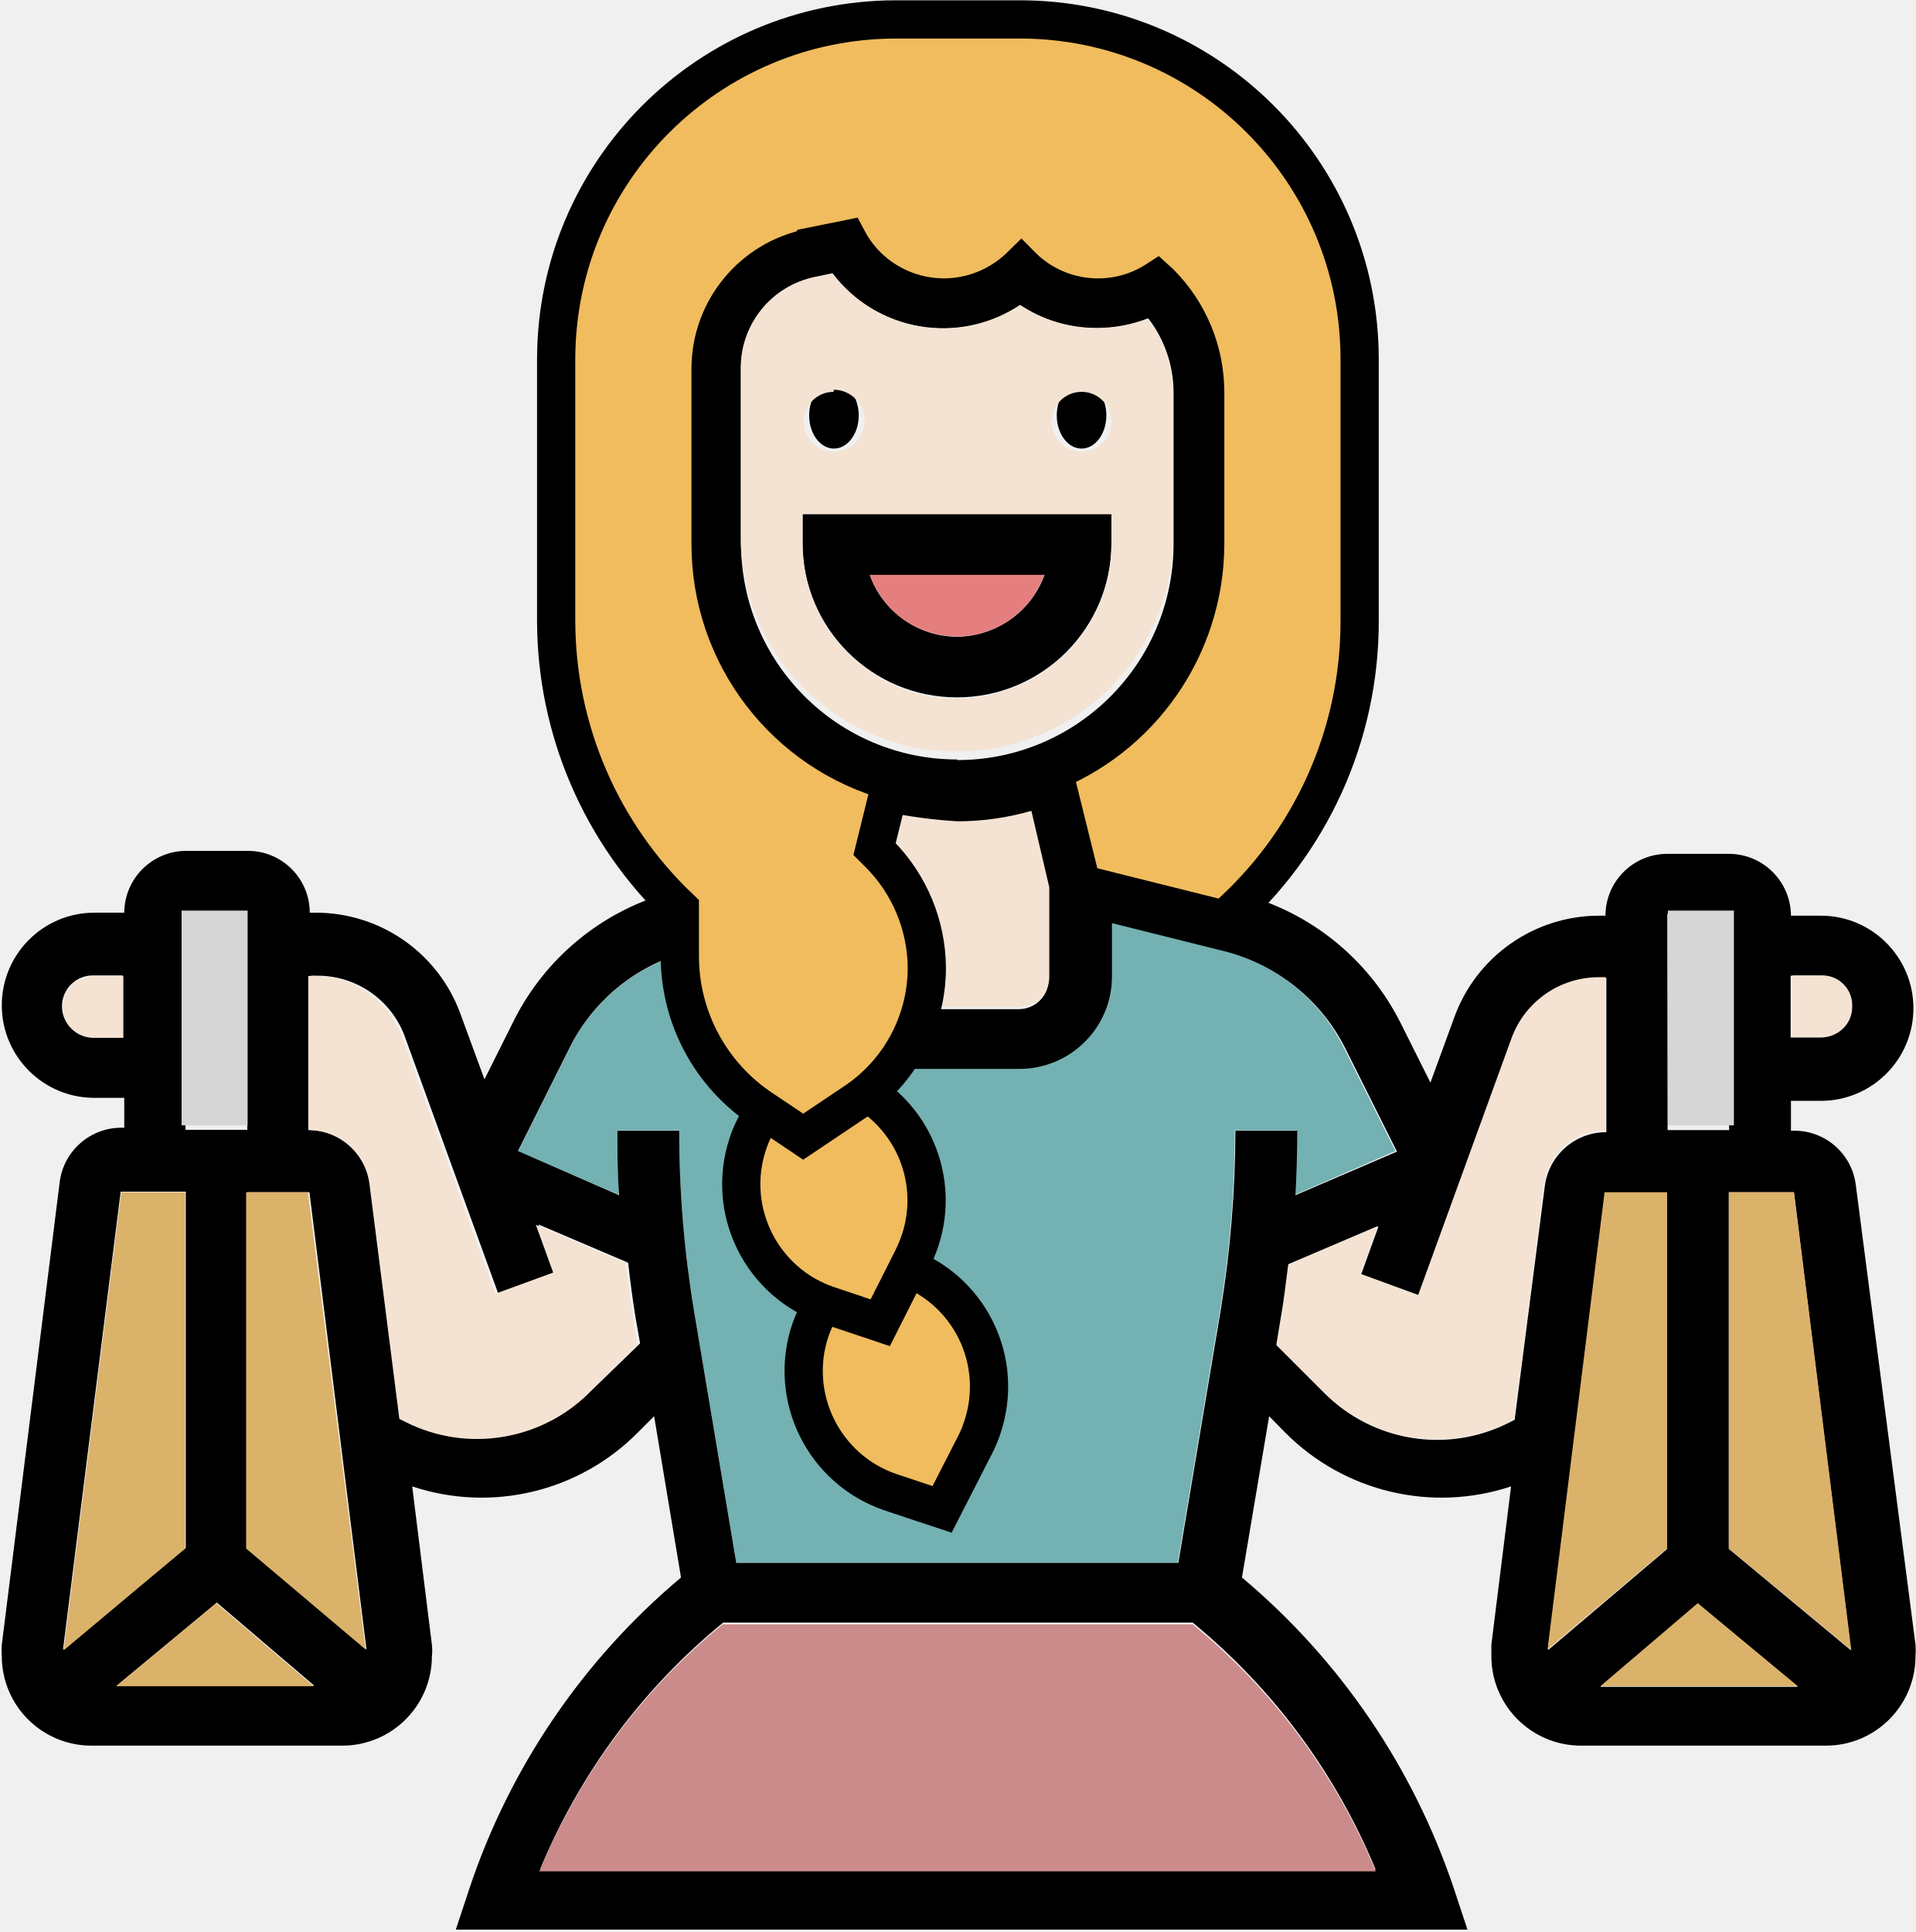
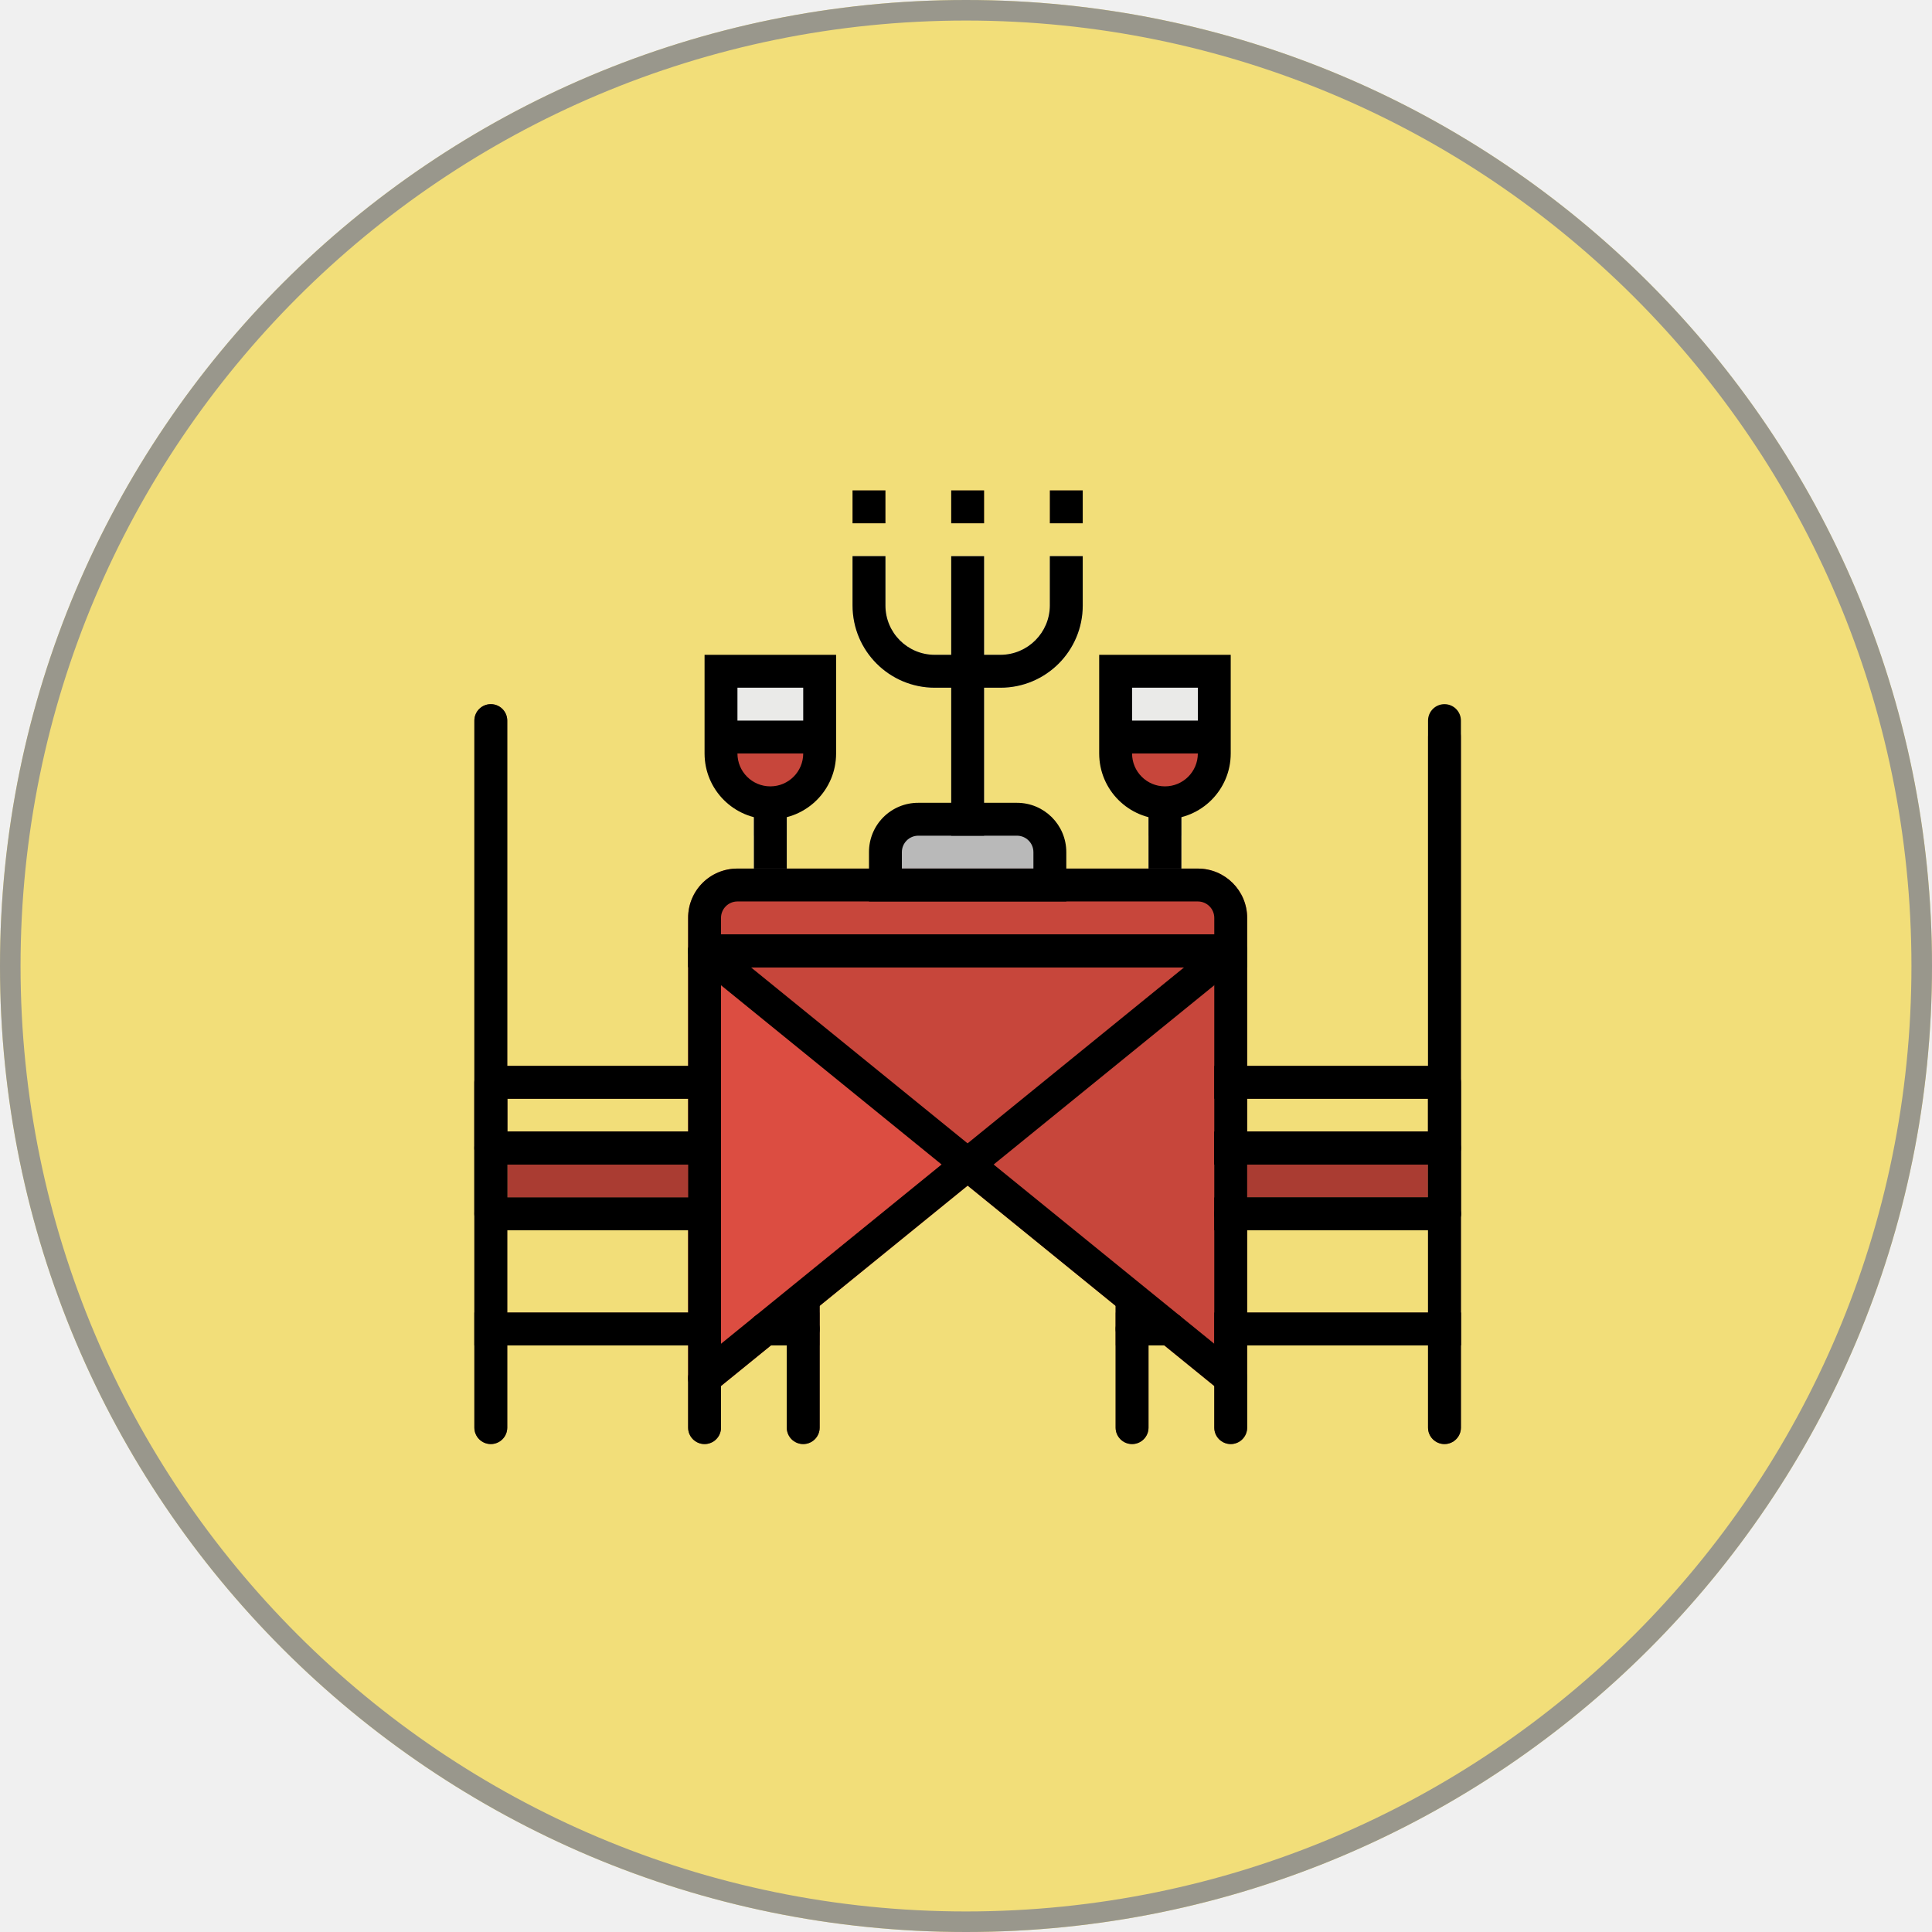
- <svg xmlns="http://www.w3.org/2000/svg" viewBox="0 0 64.13 64.69">
+ <svg xmlns="http://www.w3.org/2000/svg" viewBox="0 0 94 94">
  <defs>
-     <style>.a{fill:#74b1b2;}.b{fill:#f4e3d3;}.c{fill:#e57f7f;}.d{fill:#d6d6d6;}.e{fill:#cc8b8b;}.f{fill:#dbb26a;}.g{fill:#f0bc5e;stroke:#000;stroke-width:1.28px;}</style>
+     <style>.cls-1{fill:#f2de79;}.cls-2{fill:none;stroke:#99978c;}.cls-3{fill:#b9b9b9;}.cls-4{fill:#f7ba61;}.cls-5{fill:#dbdbdb;}.cls-6{fill:#eaeae8;}.cls-7{fill:#804d35;}.cls-8{fill:#aa3c32;}.cls-9{fill:#dc4d41;}.cls-10{fill:#c7463b;}.cls-11{fill:#fff;}</style>
  </defs>
-   <ellipse cx="27.92" cy="13.91" rx="0.83" ry="1.11" />
-   <ellipse cx="36.21" cy="13.91" rx="0.83" ry="1.11" />
-   <path d="M321.74,231.64v1a5.17,5.17,0,1,0,10.34,0h0v-1Zm5.17,4.14a3.12,3.12,0,0,1-2.92-2.07h5.85A3.15,3.15,0,0,1,326.91,235.78Z" transform="translate(-294.87 -214.46)" />
-   <path class="a" d="M338.21,254.47c0-.71.07-1.43.07-2.16h-2.07a37.74,37.74,0,0,1-.49,6l-1.42,8.47H319.52l-1.42-8.47a36.61,36.61,0,0,1-.49-6h-2.07c0,.71,0,1.44.07,2.16l-3.4-1.46,1.73-3.46a6.16,6.16,0,0,1,3.67-3.13l3.12,3.82H329a3.12,3.12,0,0,0,3.1-3.1v-1.79l3.76.95a6.21,6.21,0,0,1,4,3.24l1.73,3.46Z" transform="translate(-294.87 -214.46)" />
-   <path d="M357,254.13a2.07,2.07,0,0,0-2.06-1.81h-.11v-1h1a3.1,3.1,0,0,0,0-6.2h-1a2.08,2.08,0,0,0-2.07-2.07h-2.07a2.07,2.07,0,0,0-2.07,2.07h-.21a5.16,5.16,0,0,0-4.85,3.4l-.8,2.19-1-2a8.32,8.32,0,0,0-5.39-4.33l-4.44-1.11-.58-2.33a9.31,9.31,0,0,0,4.89-8.19v-5.08A6.19,6.19,0,0,0,335,224l.87-.88-1.46-1.46-1,1a2.62,2.62,0,0,1-4.47-1.86v-1.5h-2.06v1.51a4.53,4.53,0,0,0,.66,2.35,2.6,2.6,0,0,1-3.49-1.17,2.68,2.68,0,0,1-.27-1.18v-1.51h-2.07v1.51a7.32,7.32,0,0,0,.09.93h-.07a5.18,5.18,0,0,0-4.15,5.07v5.91c0,4.28,6.83,9,6.83,9a18.8,18.8,0,0,0,2.47.34,9.75,9.75,0,0,0,2.47-.35l.63,2.54v3a1,1,0,0,1-1,1h-7.7c-.18.75-.54,2-.54,2H329a3.1,3.1,0,0,0,3.1-3.1v-1.78l3.76.94a6.27,6.27,0,0,1,4.05,3.25l1.73,3.46-3.4,1.46q.06-1.07.06-2.16h-2.07a37.74,37.74,0,0,1-.49,6l-1.42,8.47H319.52l-1.42-8.47a36.61,36.61,0,0,1-.49-6h-2.07c0,.71,0,1.44.06,2.16L312.21,253l1.73-3.46a6.16,6.16,0,0,1,3.67-3.13v-1.55c-.16-.15-.3-.32-.45-.48a8.32,8.32,0,0,0-5.07,4.22l-1,2-.8-2.18a5.15,5.15,0,0,0-4.86-3.4h-.19a2.07,2.07,0,0,0-2.07-2.07h-2.07a2.08,2.08,0,0,0-2.07,2.07h-1a3.1,3.1,0,0,0,0,6.2h1v1h-.11a2.08,2.08,0,0,0-2.05,1.81l-1.94,15.5a2.53,2.53,0,0,0,0,.38,3,3,0,0,0,3,3h8.4a3,3,0,0,0,3-3,1.62,1.62,0,0,0,0-.38l-.66-5.3a7.36,7.36,0,0,0,7.54-1.79l.56-.56.9,5.4a23.17,23.17,0,0,0-7.09,10.43l-.45,1.36h33.87l-.45-1.36a23.24,23.24,0,0,0-7.1-10.43l.91-5.4.55.56a7.38,7.38,0,0,0,7.55,1.79l-.66,5.3c0,.13,0,.25,0,.38a3,3,0,0,0,3,3H356a3,3,0,0,0,3-3,2.43,2.43,0,0,0,0-.38Zm-2.18-7h1a1,1,0,0,1,0,2.07h-1Zm-27.9-7.24a7.24,7.24,0,0,1-7.24-7.23v-5.92a3.1,3.1,0,0,1,2.5-3l.57-.12a4.65,4.65,0,0,0,6.28,1.06,4.59,4.59,0,0,0,2.58.77,4.72,4.72,0,0,0,1.71-.32,4.07,4.07,0,0,1,.84,2.47v5.09A7.24,7.24,0,0,1,326.91,239.91Zm-25.84,5.17h2.07v7.23h-2.07Zm-3.1,4.13a1,1,0,0,1,0-2.07h1v2.07Zm-1,20.5,1.93-15.33h2.18v11.93Zm1.8,1.21,3.35-2.78,3.26,2.78Zm4.38-4.62V254.38h2.07l1.91,15.31Zm11.47-5.22a5.25,5.25,0,0,1-3.76,1.56,5.46,5.46,0,0,1-2.38-.55l-.21-.12-1-7.84a2.06,2.06,0,0,0-2-1.81v-5.17h.21a3.11,3.11,0,0,1,2.92,2l3.14,8.64,1.93-.71-.58-1.6,3,1.28c.07.62.15,1.23.25,1.85l.15.85Zm26.32,16h-28a21.07,21.07,0,0,1,6.13-8.27H334.8a21.1,21.1,0,0,1,6.13,8.28Zm9.74-32h2.07v7.24h-2.06ZM345.58,262l-.22.11a5.31,5.31,0,0,1-6.14-1l-1.6-1.6.14-.85c.11-.61.18-1.23.26-1.85l3-1.28-.58,1.6,1.94.71,3.14-8.64a3.1,3.1,0,0,1,2.92-2h.21v5.17a2.07,2.07,0,0,0-2.06,1.8Zm1.12,7.71,1.91-15.31h2.07v11.93Zm1.75,1.23,3.26-2.78,3.35,2.78Zm4.3-4.62V254.38h2.18l1.91,15.34Z" transform="translate(-294.87 -214.46)" />
-   <path class="b" d="M330,244.17v3a1,1,0,0,1-1,1h-7.7l3.17-6.54a16.91,16.91,0,0,0,2.46.33,8.93,8.93,0,0,0,2.47-.35Z" transform="translate(-294.87 -214.46)" />
-   <path class="b" d="M333.3,225.12a4.71,4.71,0,0,1-1.7.32,4.62,4.62,0,0,1-2.58-.77,4.66,4.66,0,0,1-6.29-1.06l-.57.12a3.11,3.11,0,0,0-2.49,3v5.92a7.24,7.24,0,0,0,14.47,0v-5.1A4,4,0,0,0,333.3,225.12Zm-10.52,2.39a1,1,0,0,1,0,2.07,1,1,0,0,1-1-1h0a1,1,0,0,1,1-1Zm9.3,5.17a5.17,5.17,0,0,1-10.34,0v-1h10.34Zm-1-3.1a1,1,0,1,1,1-1h0a1,1,0,0,1-1,1Z" transform="translate(-294.87 -214.46)" />
-   <path class="c" d="M329.83,233.71a3.1,3.1,0,0,1-5.84,0Z" transform="translate(-294.87 -214.46)" />
-   <path class="b" d="M356.88,248.18a1,1,0,0,1-1,1h-1v-2.06h1A1,1,0,0,1,356.88,248.18Z" transform="translate(-294.87 -214.46)" />
-   <path class="b" d="M348.61,247.15v5.16a2.09,2.09,0,0,0-2.05,1.81l-1,7.86-.22.11a5.31,5.31,0,0,1-6.14-1l-1.6-1.6.14-.85c.11-.61.18-1.23.26-1.85l3-1.28-.59,1.6,1.94.71,3.14-8.64a3.11,3.11,0,0,1,2.92-2h.19Z" transform="translate(-294.87 -214.46)" />
-   <path class="b" d="M316.2,259.48l-1.6,1.6a5.31,5.31,0,0,1-6.14,1l-.22-.11-1-7.86a2.07,2.07,0,0,0-2.05-1.81v-5.16h.2a3.1,3.1,0,0,1,2.92,2l3.14,8.64,1.94-.71-.58-1.6,3,1.28c.08.62.16,1.23.26,1.85Z" transform="translate(-294.87 -214.46)" />
-   <path class="b" d="M299,247.15v2.06h-1a1,1,0,0,1,0-2.06h1Z" transform="translate(-294.87 -214.46)" />
-   <rect class="d" x="6.08" y="30.49" width="2.21" height="7.19" />
-   <rect class="d" x="55.84" y="30.49" width="2.21" height="7.19" />
-   <path class="e" d="M340.93,277.12h-28a21.07,21.07,0,0,1,6.13-8.27H334.8A21.07,21.07,0,0,1,340.93,277.12Z" transform="translate(-294.87 -214.46)" />
-   <path class="f" d="M355.06,270.92h-6.61l3.26-2.78Z" transform="translate(-294.87 -214.46)" />
-   <path class="f" d="M356.85,269.71l-4.1-3.4V254.38h2.18Z" transform="translate(-294.87 -214.46)" />
-   <path class="f" d="M350.68,254.38v11.93l-4,3.38,1.91-15.31Z" transform="translate(-294.87 -214.46)" />
-   <path class="f" d="M305.37,270.92h-6.61l3.35-2.78Z" transform="translate(-294.87 -214.46)" />
-   <path class="f" d="M301.07,254.38v11.93L297,269.72l1.93-15.34Z" transform="translate(-294.87 -214.46)" />
-   <path class="f" d="M307.11,269.69l-4-3.38V254.38h2.07Z" transform="translate(-294.87 -214.46)" />
-   <path class="g" d="M326.41,265l-1.74-.58A4.29,4.29,0,0,1,322,259a4.72,4.72,0,0,1,.24-.56l1.09-2.18,1.74.58a4.27,4.27,0,0,1,2.69,5.41,3.88,3.88,0,0,1-.23.56Z" transform="translate(-294.87 -214.46)" />
-   <path class="g" d="M324.34,258.75l-1.73-.58a4.28,4.28,0,0,1-2.7-5.42,3.76,3.76,0,0,1,.23-.55l1.1-2.18,1.73.58a4.27,4.27,0,0,1,2.7,5.41,5.48,5.48,0,0,1-.23.56Z" transform="translate(-294.87 -214.46)" />
-   <path class="g" d="M322,222.72l1.24-.25a3.65,3.65,0,0,0,4.93,1.53,3.77,3.77,0,0,0,.89-.65,3.62,3.62,0,0,0,4.54.49l.11.1a5.19,5.19,0,0,1,1.51,3.66v5.08a8.27,8.27,0,0,1-5.35,7.71l.28-.08.93,3.75,4.76,1.19a13.21,13.21,0,0,0,4.55-10v-8.76A11.38,11.38,0,0,0,329,215.11h-4.14a11.39,11.39,0,0,0-11.37,11.37v8.75a13.3,13.3,0,0,0,4.14,9.64v1.58a6.14,6.14,0,0,0,2.76,5.15l1.37.92,1.73-1.16a5.41,5.41,0,0,0,2.41-4.49,5.47,5.47,0,0,0-1.58-3.81l-.17-.17.4-1.62.18-.64a8.24,8.24,0,0,1-6.07-7.95v-5.92a4.13,4.13,0,0,1,3.32-4Z" transform="translate(-294.87 -214.46)" />
+   <g id="圖層_2" data-name="圖層 2">
+     <g id="圖層_2-2" data-name="圖層 2">
+       <g id="Group_206" data-name="Group 206">
+         <g id="Ellipse_41" data-name="Ellipse 41">
+           <circle class="cls-1" cx="47" cy="47" r="47" />
+           <circle class="cls-2" cx="47" cy="47" r="46.5" />
+         </g>
+         <g id="Group_244" data-name="Group 244">
+           <path id="Path_7026" data-name="Path 7026" class="cls-3" d="M48.68,33.46h-3.2a4,4,0,0,1-4-4v-2.4h1.6v2.4a2.4,2.4,0,0,0,2.4,2.4h3.2a2.41,2.41,0,0,0,2.4-2.4v-2.4h1.6v2.4A4,4,0,0,1,48.68,33.46Z" />
+           <g id="Group_237" data-name="Group 237">
+             <path id="Path_7027" data-name="Path 7027" class="cls-4" d="M41.48,23.86h1.6v1.6h-1.6Z" />
+             <path id="Path_7028" data-name="Path 7028" class="cls-4" d="M46.28,23.86h1.6v1.6h-1.6Z" />
+             <path id="Path_7029" data-name="Path 7029" class="cls-4" d="M51.08,23.86h1.6v1.6h-1.6Z" />
+           </g>
+           <path id="Path_7030" data-name="Path 7030" class="cls-5" d="M46.28,27.06h1.6v13.6h-1.6Z" />
+           <g id="Group_238" data-name="Group 238">
+             <path id="Path_7031" data-name="Path 7031" class="cls-6" d="M35.08,32.66h4.8v4a2.4,2.4,0,0,1-4.8,0Z" />
+             <path id="Path_7032" data-name="Path 7032" class="cls-6" d="M36.68,38.71h1.6v4.35h-1.6Z" />
+           </g>
+           <path id="Path_7033" data-name="Path 7033" class="cls-3" d="M36.68,38.71h1.6v1.95h-1.6Z" />
+           <path id="Path_7034" data-name="Path 7034" class="cls-6" d="M55.88,38.52h1.6v4.54h-1.6Z" />
+           <path id="Path_7035" data-name="Path 7035" class="cls-3" d="M51.08,43.06h-8v-1.6a1.6,1.6,0,0,1,1.6-1.6h4.8a1.6,1.6,0,0,1,1.6,1.6h0v1.6Z" />
+           <path id="Path_7036" data-name="Path 7036" class="cls-7" d="M39.08,56.66H23.88a.8.8,0,0,1-.8-.8v-3.2a.8.8,0,0,1,.8-.8h13.6a2.4,2.4,0,0,1,2.4,2.4v1.6A.8.8,0,0,1,39.08,56.66Zm-14.4-1.6h13.6v-.8a.8.8,0,0,0-.8-.8H24.68Z" />
+           <path id="Path_7037" data-name="Path 7037" class="cls-8" d="M24.68,55.06h15.2v3.53H24.68Z" />
+           <g id="Group_239" data-name="Group 239">
+             <path id="Path_7038" data-name="Path 7038" class="cls-7" d="M39.08,70.26a.8.8,0,0,1-.8-.8v-9.6H23.88a.8.8,0,0,1,0-1.6h15.2a.8.8,0,0,1,.8.8v10.4a.8.8,0,0,1-.8.8Z" />
+             <path id="Path_7039" data-name="Path 7039" class="cls-7" d="M70.28,58.26H55.08a.8.8,0,0,0-.8.8v10.4a.8.8,0,0,0,1.6,0v-9.6h14.4a.8.8,0,0,0,0-1.6Z" />
+             <path id="Path_7040" data-name="Path 7040" class="cls-7" d="M39.88,63.86H24.68V35.06a.8.8,0,0,0-1.6,0v34.4a.8.8,0,1,0,1.6,0h0v-4h15.2Z" />
+             <path id="Path_7041" data-name="Path 7041" class="cls-7" d="M70.28,56.66H55.08a.8.8,0,0,1-.8-.8v-1.6a2.39,2.39,0,0,1,2.4-2.4h13.6a.8.8,0,0,1,.8.8v3.2a.8.8,0,0,1-.8.8Zm-14.4-1.6h13.6v-1.6H56.68a.8.8,0,0,0-.8.8Z" />
+           </g>
+           <path id="Path_7042" data-name="Path 7042" class="cls-8" d="M54.28,55.06h15.2v3.2H54.28Z" />
+           <g id="Group_240" data-name="Group 240">
+             <path id="Path_7043" data-name="Path 7043" class="cls-7" d="M70.28,70.26a.8.8,0,0,1-.8-.8V35.86a.8.8,0,0,1,1.6,0v33.6a.8.8,0,0,1-.8.8Z" />
+             <path id="Path_7044" data-name="Path 7044" class="cls-7" d="M54.28,63.86h16.8v1.6H54.28Z" />
+             <path id="Path_7045" data-name="Path 7045" class="cls-7" d="M34.28,70.26a.8.8,0,0,1-.8-.8v-2.4a.8.8,0,1,1,1.6,0v2.4A.8.8,0,0,1,34.28,70.26Z" />
+           </g>
+           <path id="Path_7046" data-name="Path 7046" class="cls-9" d="M34.28,67.86a.8.8,0,0,1-.8-.8V46.26a.8.8,0,0,1,.8-.8h25.6a.79.79,0,0,1,.79.8.81.81,0,0,1-.29.62l-25.6,20.8A.83.83,0,0,1,34.28,67.86Z" />
+           <path id="Path_7047" data-name="Path 7047" class="cls-7" d="M59.88,70.26a.8.8,0,0,1-.8-.8v-2.4a.8.8,0,1,1,1.6,0v2.4a.8.8,0,0,1-.8.8Z" />
+           <g id="Group_241" data-name="Group 241">
+             <path id="Path_7048" data-name="Path 7048" class="cls-10" d="M35.08,35.86v.8a2.4,2.4,0,0,0,4.8,0v-.8Z" />
+             <path id="Path_7049" data-name="Path 7049" class="cls-10" d="M60.68,46.26H33.48v-1.6a2.39,2.39,0,0,1,2.4-2.4h22.4a2.4,2.4,0,0,1,2.4,2.4Z" />
+             <path id="Path_7050" data-name="Path 7050" class="cls-10" d="M59.88,45.46a.8.8,0,0,1,.8.8h0v20.8a.81.81,0,0,1-1.3.62l-25.6-20.8a.8.8,0,0,1-.12-1.13.81.81,0,0,1,.62-.29Z" />
+           </g>
+           <path id="Path_7051" data-name="Path 7051" class="cls-3" d="M55.88,38.71h1.6v1.95h-1.6Z" />
+           <path id="Path_7052" data-name="Path 7052" class="cls-6" d="M54.28,32.66h4.8v4a2.4,2.4,0,0,1-4.8,0Z" />
+           <path id="Path_7053" data-name="Path 7053" class="cls-10" d="M54.28,35.86v.8a2.4,2.4,0,0,0,4.8,0h0v-.8Z" />
+           <path id="Path_7054" data-name="Path 7054" d="M37.48,39.86a3.2,3.2,0,0,1-3.2-3.2v-4.8h6.4v4.8a3.2,3.2,0,0,1-3.2,3.2Zm-1.6-6.4v3.2a1.6,1.6,0,0,0,3.2,0v-3.2Z" />
+           <path id="Path_7055" data-name="Path 7055" class="cls-11" d="M37.48,39.06v3.2" />
+           <rect id="Rectangle_124" data-name="Rectangle 124" x="36.68" y="39.06" width="1.6" height="3.2" />
+           <path id="Path_7056" data-name="Path 7056" d="M56.68,39.86a3.2,3.2,0,0,1-3.2-3.2h0v-4.8h6.4v4.8A3.2,3.2,0,0,1,56.68,39.86Zm-1.6-6.4v3.2a1.6,1.6,0,0,0,3.2,0v-3.2Z" />
+           <path id="Path_7057" data-name="Path 7057" class="cls-11" d="M56.68,39.06v3.2" />
+           <rect id="Rectangle_125" data-name="Rectangle 125" x="55.88" y="39.06" width="1.6" height="3.2" />
+           <rect id="Rectangle_126" data-name="Rectangle 126" x="46.28" y="27.06" width="1.6" height="13.6" />
+           <path id="Path_7058" data-name="Path 7058" d="M48.68,33.46h-3.2a4,4,0,0,1-4-4v-2.4h1.6v2.4a2.4,2.4,0,0,0,2.4,2.4h3.2a2.41,2.41,0,0,0,2.4-2.4v-2.4h1.6v2.4A4,4,0,0,1,48.68,33.46Z" />
+           <path id="Path_7059" data-name="Path 7059" d="M51.88,43.86h-9.6v-2.4a2.39,2.39,0,0,1,2.4-2.4h4.8a2.4,2.4,0,0,1,2.4,2.4Zm-8-1.6h6.4v-.8a.8.8,0,0,0-.8-.8h-4.8a.8.8,0,0,0-.8.8h0v.8Z" />
+           <path id="Path_7060" data-name="Path 7060" d="M70.28,59.86H59.88a.8.8,0,1,1,0-1.6h10.4a.8.8,0,0,1,0,1.6Z" />
+           <path id="Path_7061" data-name="Path 7061" d="M55.08,70.26a.8.8,0,0,1-.8-.8V63.51a.8.8,0,1,1,1.6,0h0v5.95a.8.8,0,0,1-.8.8Z" />
+           <path id="Path_7062" data-name="Path 7062" d="M39.08,70.26a.8.8,0,0,1-.8-.8V63.51a.8.8,0,1,1,1.6,0h0v5.95A.8.8,0,0,1,39.08,70.26Z" />
+           <path id="Path_7063" data-name="Path 7063" d="M70.28,56.66H59.08v-1.6h10.4v-1.6H59.08v-1.6h11.2a.8.8,0,0,1,.8.8v3.2a.8.8,0,0,1-.8.8Z" />
+           <path id="Path_7064" data-name="Path 7064" d="M70.28,59.86H59.08v-1.6h10.4v-1.6H59.08v-1.6h11.2a.8.8,0,0,1,.8.8v3.2a.8.8,0,0,1-.8.8Z" />
+           <path id="Path_7065" data-name="Path 7065" d="M70.28,70.26a.8.8,0,0,1-.8-.8V35.06a.8.8,0,0,1,1.6,0h0v34.4a.8.8,0,0,1-.8.8Z" />
+           <path id="Path_7066" data-name="Path 7066" d="M56.92,65.46H55.08a.8.8,0,0,1,0-1.6h1.84a.8.8,0,0,1,0,1.6Z" />
+           <rect id="Rectangle_127" data-name="Rectangle 127" x="59.58" y="63.86" width="11.5" height="1.6" />
+           <path id="Path_7067" data-name="Path 7067" d="M34.28,67.86a.8.8,0,0,1-.8-.8V46.26a.8.8,0,0,1,.8-.8h25.6a.79.79,0,0,1,.79.8.81.81,0,0,1-.29.62l-25.6,20.8A.83.83,0,0,1,34.28,67.86Zm.8-20.8V65.38L57.62,47.06Z" />
+           <path id="Path_7068" data-name="Path 7068" d="M59.88,67.86a.8.8,0,0,1-.5-.18l-25.6-20.8a.8.8,0,0,1-.12-1.13.81.81,0,0,1,.62-.29h18.4v1.6H36.53L59.08,65.38V63.86h1.6v3.2a.8.8,0,0,1-.8.8Z" />
+           <path id="Path_7069" data-name="Path 7069" d="M60.68,65.46h-1.6V47.06h-6.4v-1.6h7.2a.8.8,0,0,1,.8.8Z" />
+           <path id="Path_7070" data-name="Path 7070" d="M34.28,70.26a.8.8,0,0,1-.8-.8v-2.4a.8.8,0,1,1,1.6,0v2.4A.8.8,0,0,1,34.28,70.26Z" />
+           <path id="Path_7071" data-name="Path 7071" d="M59.88,70.26a.8.8,0,0,1-.8-.8v-2.4a.8.8,0,1,1,1.6,0v2.4a.8.8,0,0,1-.8.8Z" />
+           <rect id="Rectangle_128" data-name="Rectangle 128" x="41.48" y="23.86" width="1.6" height="1.6" />
+           <rect id="Rectangle_129" data-name="Rectangle 129" x="46.28" y="23.86" width="1.6" height="1.6" />
+           <rect id="Rectangle_130" data-name="Rectangle 130" x="51.08" y="23.86" width="1.6" height="1.6" />
+           <rect id="Rectangle_131" data-name="Rectangle 131" x="35.08" y="35.06" width="4.8" height="1.6" />
+           <rect id="Rectangle_132" data-name="Rectangle 132" x="54.28" y="35.06" width="4.8" height="1.6" />
+           <path id="Path_7072" data-name="Path 7072" d="M60.68,47.06H33.48v-2.4a2.39,2.39,0,0,1,2.4-2.4h22.4a2.4,2.4,0,0,1,2.4,2.4Zm-25.6-1.6h24v-.8a.8.8,0,0,0-.8-.8H35.88a.8.8,0,0,0-.8.8h0Z" />
+           <path id="Path_7073" data-name="Path 7073" d="M35.08,56.66H23.88a.8.8,0,0,1-.8-.8v-3.2a.8.8,0,0,1,.8-.8h11.2v1.6H24.68v1.6h10.4Z" />
+           <path id="Path_7074" data-name="Path 7074" d="M35.08,59.86H23.88a.8.8,0,0,1-.8-.8v-3.2a.8.8,0,0,1,.8-.8h11.2v1.6H24.68v1.6h10.4Z" />
+           <path id="Path_7075" data-name="Path 7075" d="M23.88,70.26a.8.8,0,0,1-.8-.8h0V35.06a.8.8,0,0,1,1.6,0h0v34.4a.8.8,0,0,1-.8.8Z" />
+           <path id="Path_7076" data-name="Path 7076" d="M39.08,65.46H37.23a.8.8,0,0,1,0-1.6h1.85a.8.8,0,0,1,0,1.6Z" />
+           <rect id="Rectangle_133" data-name="Rectangle 133" x="23.08" y="63.86" width="11.5" height="1.6" />
+         </g>
+       </g>
+     </g>
+   </g>
</svg>
